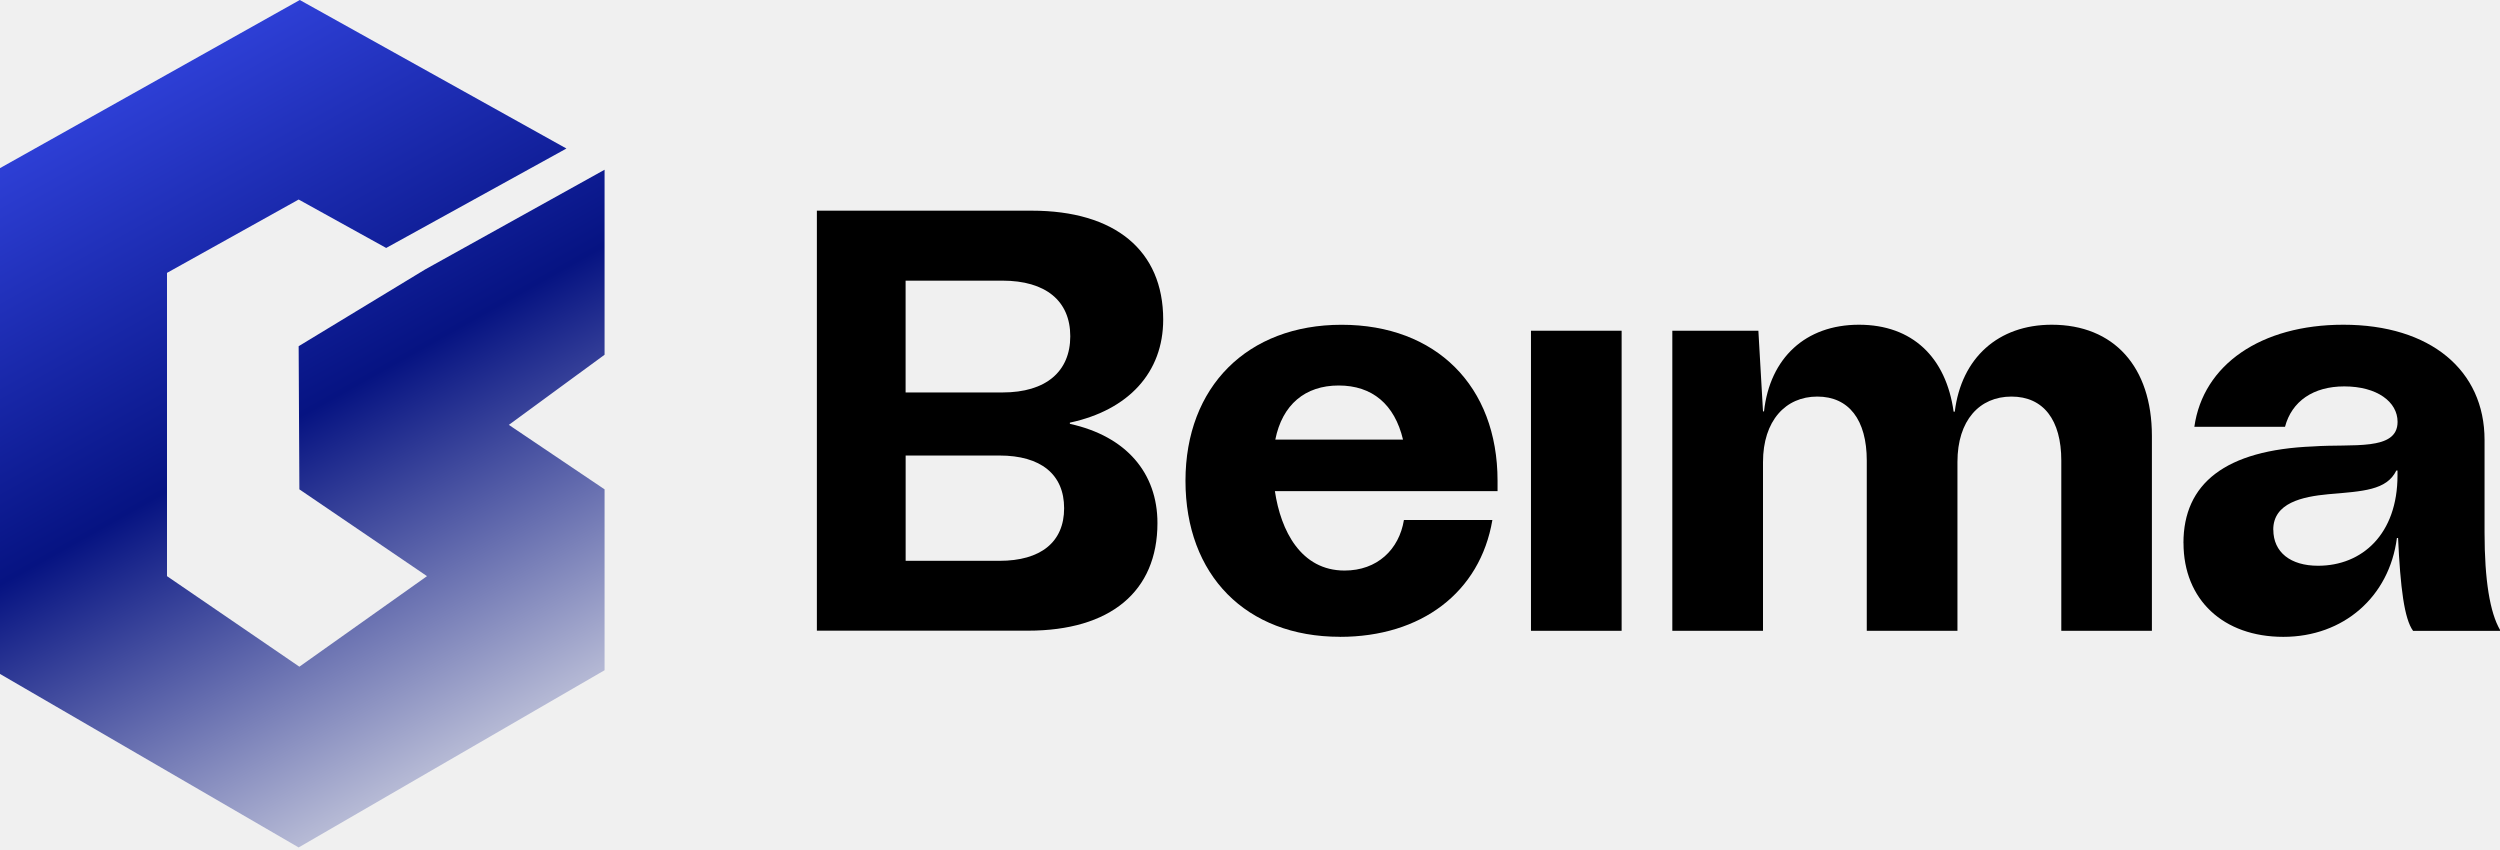
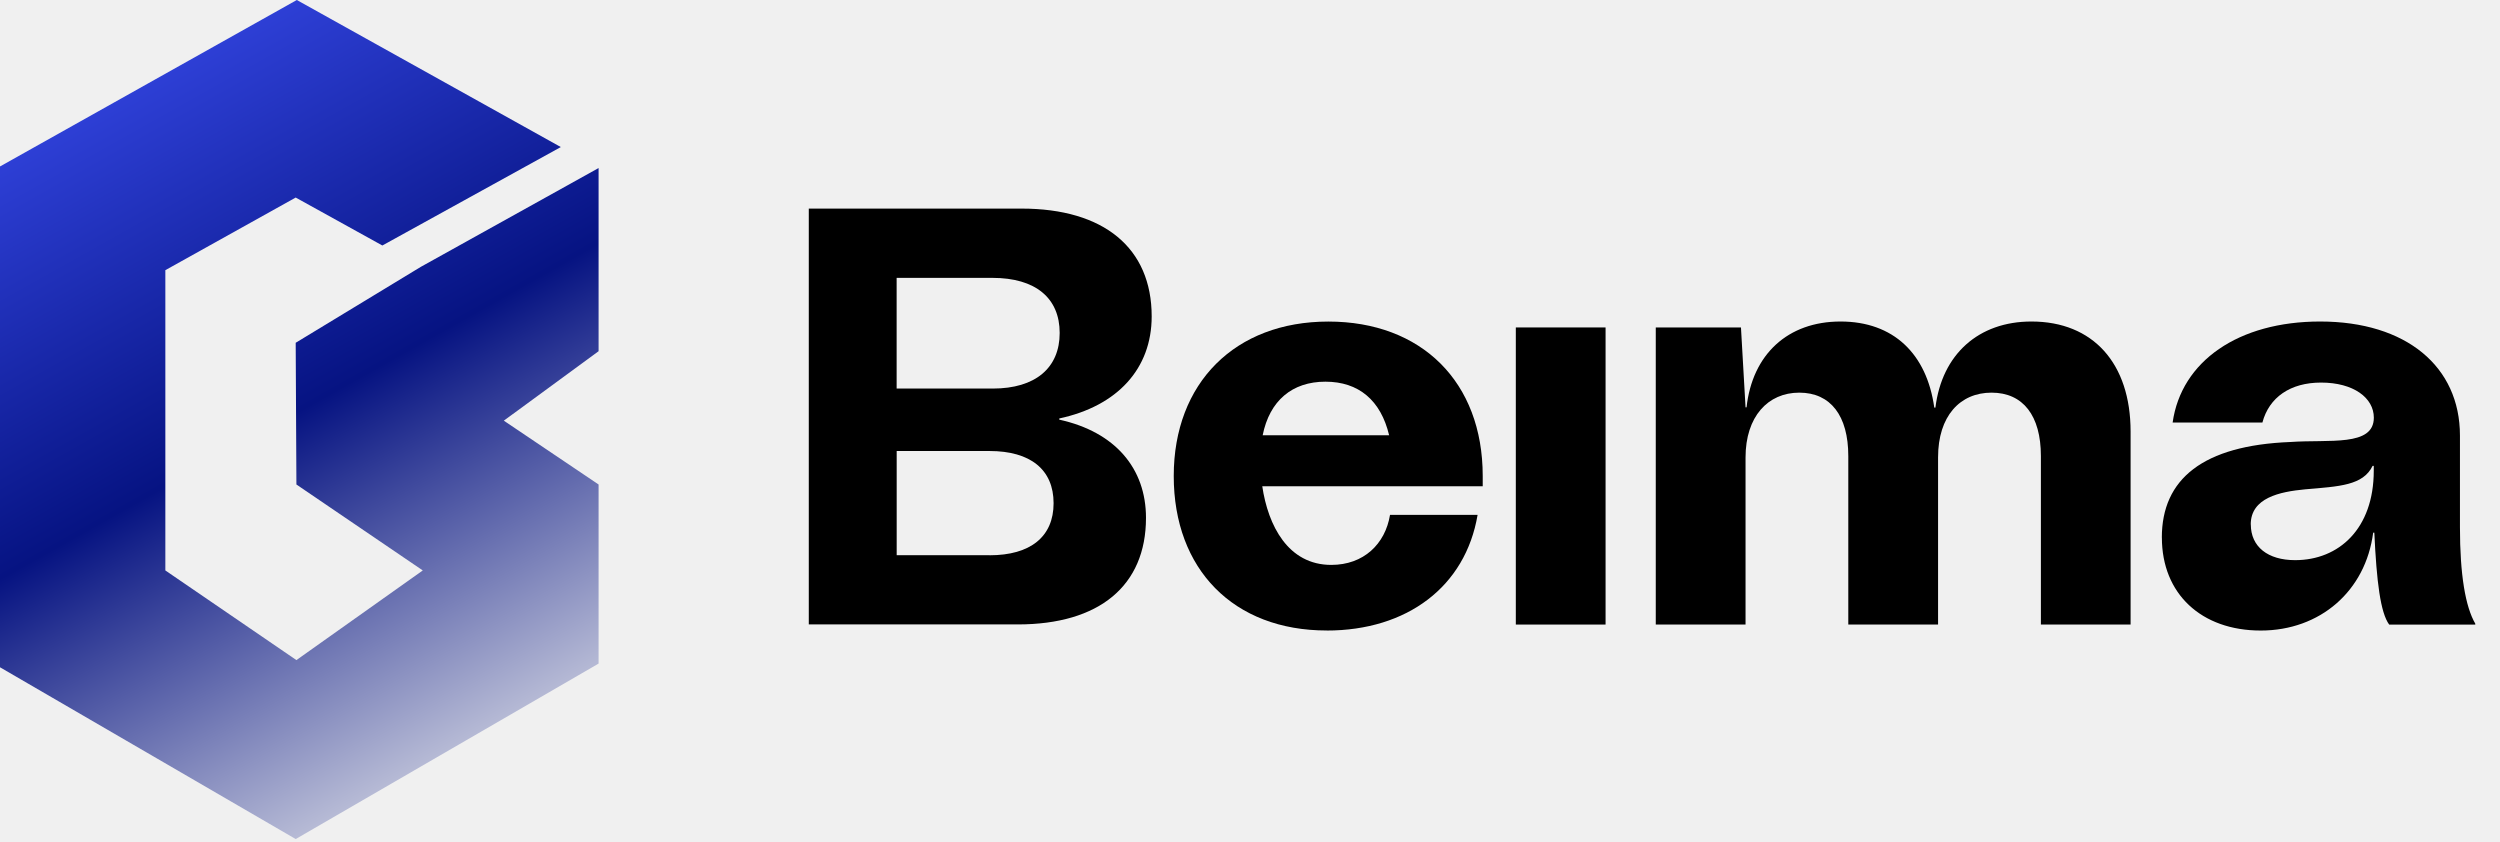
- <svg xmlns="http://www.w3.org/2000/svg" width="100" height="34" viewBox="0 0 100 34" fill="none">
-   <g clip-path="url(#clip0_163_8148)">
-     <path d="M17.002 10.78L11.946 13.848L11.975 19.574L17.08 23.046L11.975 26.668L6.68 23.046V10.915L11.946 7.981L15.447 9.918L22.657 5.941L11.991 0L0 6.725V26.958L11.946 33.898L24.183 26.809V19.574L20.354 16.995L24.183 14.189V6.789L17.002 10.78Z" fill="url(#paint0_linear_163_8148)" />
-     <path d="M32.675 8.427H41.271C44.596 8.427 46.528 10.016 46.528 12.783C46.528 14.898 45.141 16.403 42.795 16.906V16.954C45.057 17.45 46.298 18.927 46.298 20.921C46.298 23.665 44.411 25.227 41.117 25.227H32.675V8.427ZM40.107 15.698C41.835 15.698 42.811 14.862 42.811 13.451C42.811 12.04 41.835 11.226 40.094 11.226H36.224V15.698H40.105H40.107ZM39.978 22.433C41.628 22.433 42.565 21.685 42.565 20.329C42.565 18.973 41.631 18.221 39.978 18.221H36.226V22.431H39.978V22.433Z" fill="black" />
-     <path d="M53.601 25.472C49.832 25.472 47.419 22.998 47.419 19.232C47.419 15.465 49.9 12.991 53.665 12.991C57.43 12.991 59.902 15.429 59.902 19.232V19.646H50.996C51.23 21.228 52.035 22.822 53.783 22.822C55.091 22.822 55.964 21.98 56.157 20.8H59.695C59.204 23.702 56.844 25.474 53.599 25.474L53.601 25.472ZM56.121 17.585C55.784 16.17 54.888 15.42 53.547 15.42C52.205 15.42 51.291 16.186 51.012 17.585H56.118H56.121Z" fill="black" />
-     <path d="M61.239 13.229H64.865V25.232H61.239V13.229Z" fill="black" />
-     <path d="M66.893 13.229H70.335L70.52 16.455H70.561C70.795 14.32 72.223 12.989 74.358 12.989C76.493 12.989 77.841 14.29 78.145 16.467H78.191C78.455 14.313 79.933 12.989 82.07 12.989C84.555 12.989 86.076 14.674 86.076 17.436V25.232H82.452V18.424C82.452 16.796 81.736 15.863 80.458 15.863C79.18 15.863 78.298 16.814 78.298 18.475V25.232H74.671V18.424C74.671 16.796 73.957 15.863 72.691 15.863C71.425 15.863 70.52 16.826 70.52 18.484V25.232H66.893V13.229Z" fill="black" />
-     <path d="M87.338 21.717C87.338 19.35 89.002 17.997 92.524 17.857C94.1 17.745 95.903 18.054 95.903 16.874C95.903 16.074 95.084 15.456 93.77 15.456C92.535 15.456 91.671 16.048 91.401 17.071H87.774C88.125 14.589 90.435 12.989 93.734 12.989C97.212 12.989 99.382 14.809 99.382 17.596V21.299C99.382 23.21 99.6 24.509 100.002 25.198V25.234H96.523C96.171 24.754 96.014 23.505 95.923 21.52H95.876C95.571 23.876 93.736 25.474 91.333 25.474C88.93 25.474 87.34 23.988 87.34 21.72L87.338 21.717ZM90.933 21.189C90.933 22.09 91.621 22.63 92.722 22.63C94.491 22.63 95.9 21.36 95.9 19.017V18.822H95.853C95.466 19.613 94.523 19.65 93.129 19.769C92.097 19.867 90.93 20.112 90.93 21.189H90.933Z" fill="black" />
-   </g>
+ <svg xmlns="http://www.w3.org/2000/svg" width="101" height="34" viewBox="0 0 101 34" fill="none">
+   <path d="M17.002 10.78L11.946 13.848L11.975 19.574L17.08 23.046L11.975 26.668L6.68 23.046V10.915L11.946 7.981L15.447 9.918L22.657 5.941L11.991 0L0 6.725V26.958L11.946 33.898L24.183 26.809V19.574L20.354 16.995L24.183 14.189V6.789L17.002 10.78Z" fill="url(#paint0_linear_163_8148)" />
+   <path d="M32.675 8.427H41.271C44.596 8.427 46.528 10.016 46.528 12.783C46.528 14.898 45.141 16.403 42.795 16.906V16.954C45.057 17.45 46.298 18.927 46.298 20.921C46.298 23.665 44.411 25.227 41.117 25.227H32.675V8.427V8.427ZM40.107 15.698C41.835 15.698 42.811 14.862 42.811 13.451C42.811 12.04 41.835 11.226 40.094 11.226H36.224V15.698H40.105H40.107ZM39.978 22.433C41.628 22.433 42.565 21.685 42.565 20.329C42.565 18.973 41.631 18.221 39.978 18.221H36.226V22.431H39.978V22.433Z" fill="black" />
+   <path d="M53.601 25.472C49.832 25.472 47.419 22.998 47.419 19.232C47.419 15.465 49.9 12.991 53.665 12.991C57.43 12.991 59.902 15.429 59.902 19.232V19.646H50.996C51.23 21.228 52.035 22.822 53.783 22.822C55.091 22.822 55.964 21.98 56.157 20.8H59.695C59.204 23.702 56.844 25.474 53.599 25.474L53.601 25.472ZM56.121 17.585C55.784 16.17 54.888 15.42 53.547 15.42C52.205 15.42 51.291 16.186 51.012 17.585H56.118H56.121Z" fill="black" />
+   <path d="M61.239 13.229H64.865V25.232H61.239V13.229Z" fill="black" />
+   <path d="M66.893 13.229H70.335L70.52 16.455H70.561C70.795 14.32 72.223 12.989 74.358 12.989C76.493 12.989 77.841 14.29 78.145 16.467H78.191C78.455 14.313 79.933 12.989 82.07 12.989C84.555 12.989 86.076 14.674 86.076 17.436V25.232H82.452V18.424C82.452 16.796 81.736 15.863 80.458 15.863C79.18 15.863 78.298 16.814 78.298 18.475V25.232H74.671V18.424C74.671 16.796 73.957 15.863 72.691 15.863C71.425 15.863 70.52 16.826 70.52 18.484V25.232H66.893V13.229V13.229Z" fill="black" />
+   <path d="M87.338 21.717C87.338 19.35 89.002 17.997 92.524 17.857C94.1 17.745 95.903 18.054 95.903 16.874C95.903 16.074 95.084 15.456 93.77 15.456C92.535 15.456 91.671 16.048 91.401 17.071H87.774C88.125 14.589 90.435 12.989 93.734 12.989C97.212 12.989 99.382 14.809 99.382 17.596V21.299C99.382 23.21 99.6 24.509 100.002 25.198V25.234H96.523C96.171 24.754 96.014 23.505 95.923 21.52H95.876C95.571 23.876 93.736 25.474 91.333 25.474C88.93 25.474 87.34 23.988 87.34 21.72L87.338 21.717ZM90.933 21.189C90.933 22.09 91.621 22.63 92.722 22.63C94.491 22.63 95.9 21.36 95.9 19.017V18.822H95.853C95.466 19.613 94.523 19.65 93.129 19.769C92.097 19.867 90.93 20.112 90.93 21.189H90.933Z" fill="black" />
  <defs>
    <linearGradient id="paint0_linear_163_8148" x1="1.667" y1="-1.95161e-07" x2="20.833" y2="34.167" gradientUnits="userSpaceOnUse">
      <stop stop-color="#3B4EF2" />
      <stop offset="0.5" stop-color="#061382" />
      <stop offset="1" stop-color="#EDEEEF" />
    </linearGradient>
-     <clipPath id="clip0_163_8148">
-       <rect width="100" height="33.898" fill="white" />
-     </clipPath>
  </defs>
</svg>
